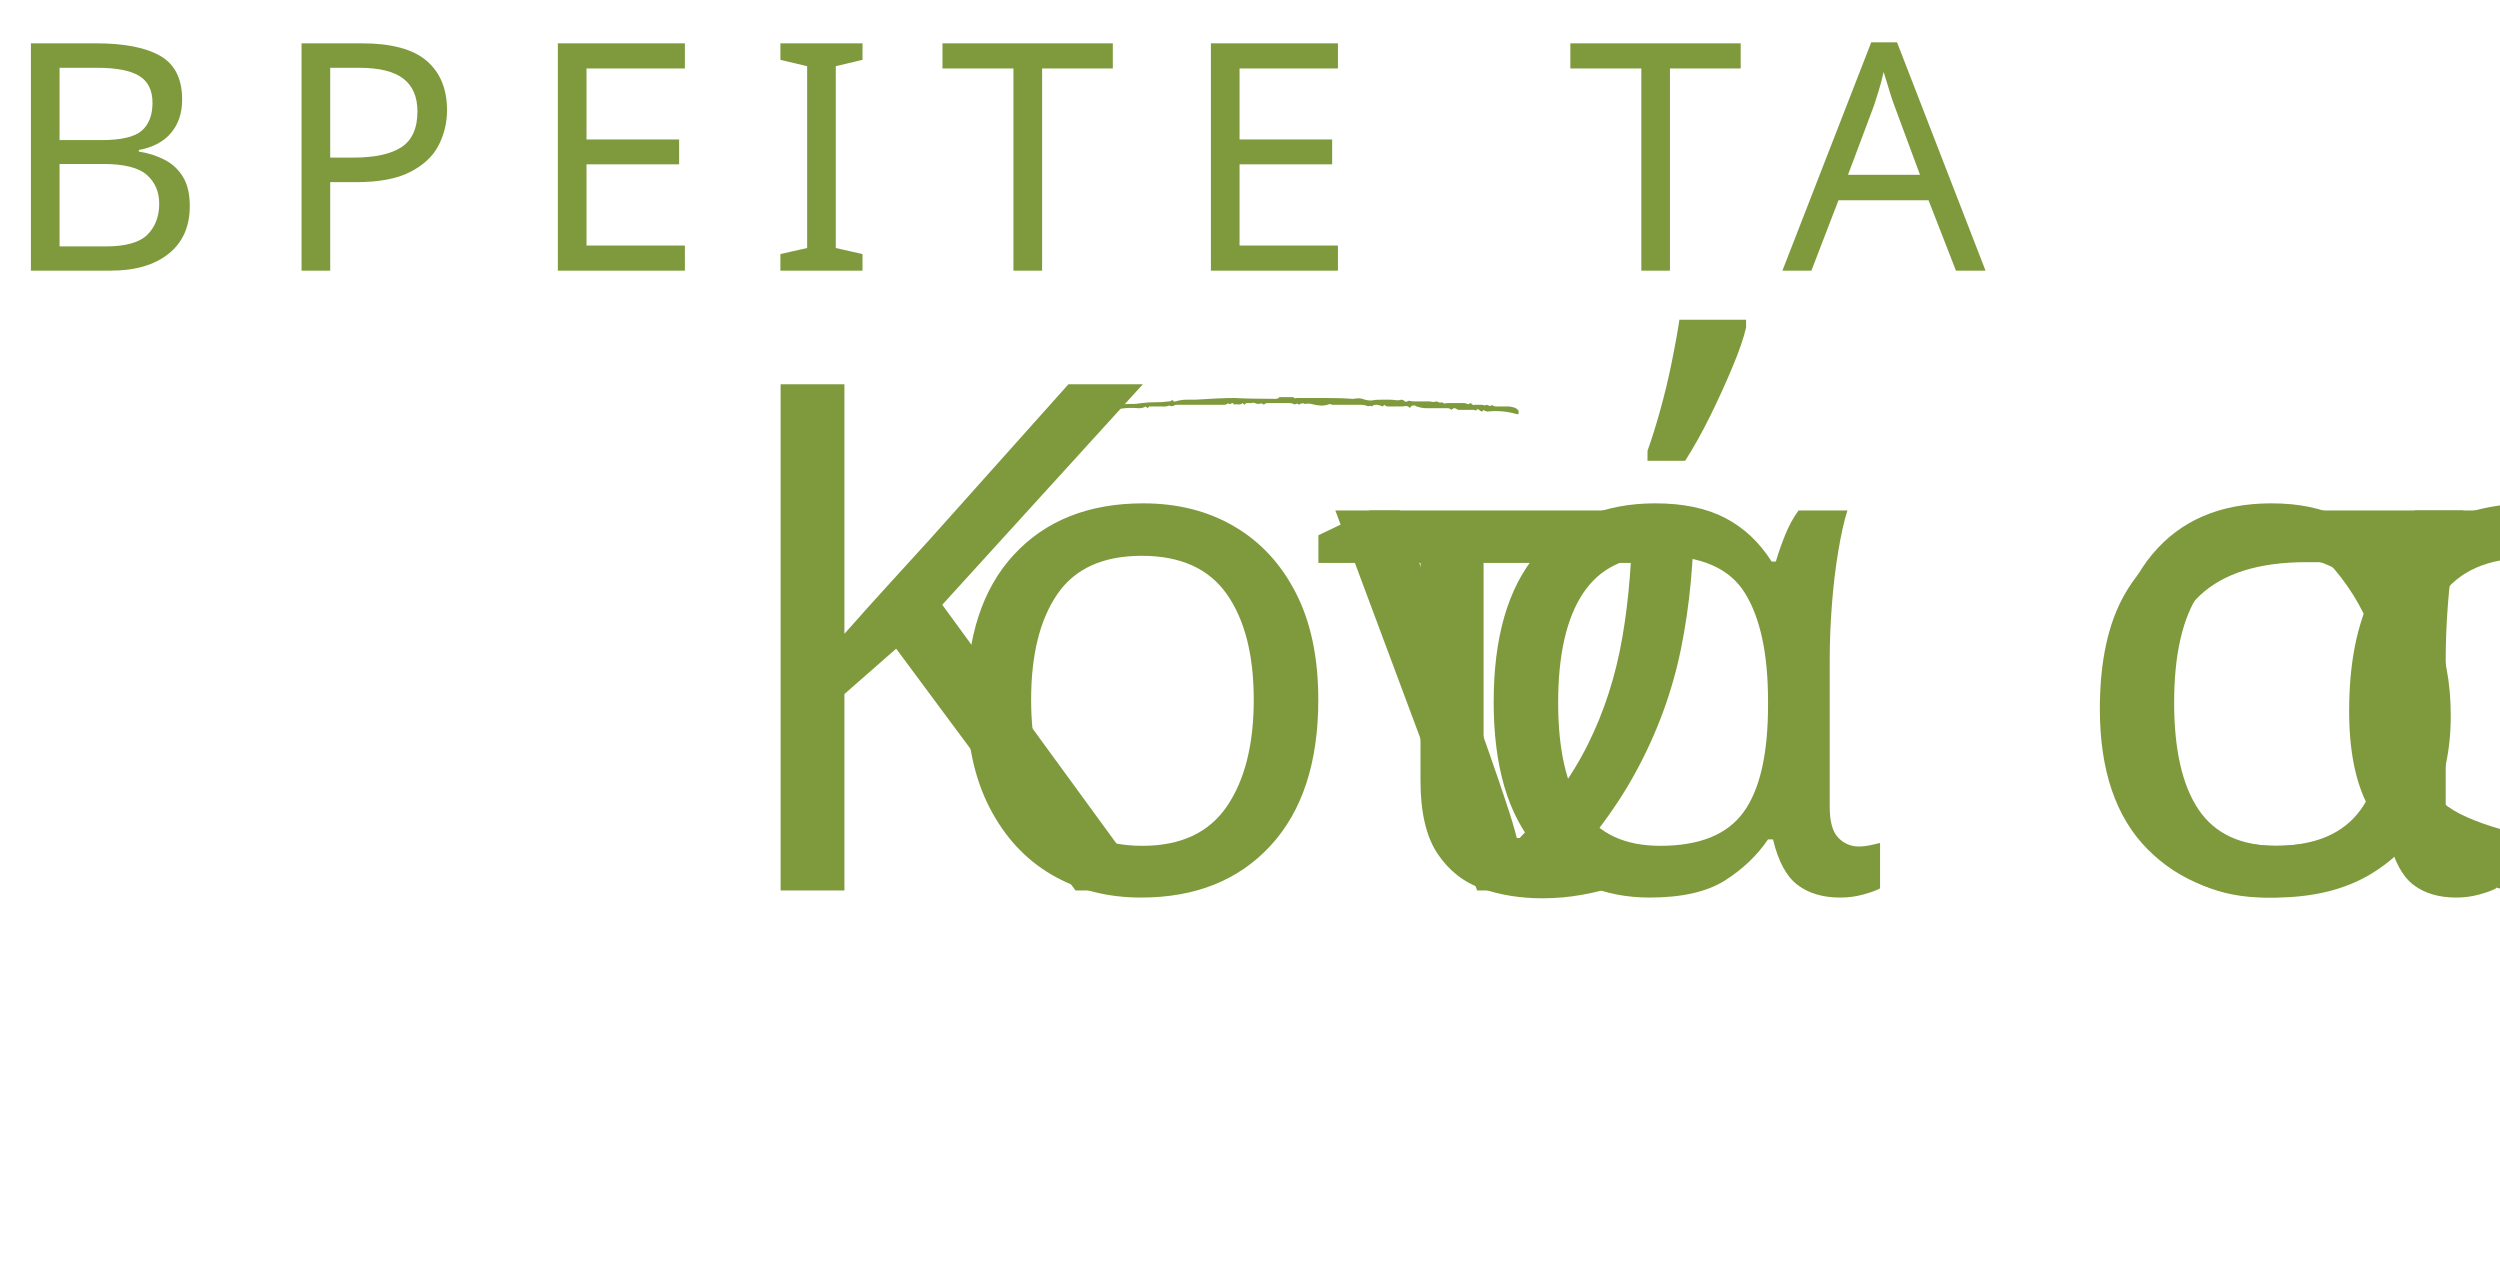
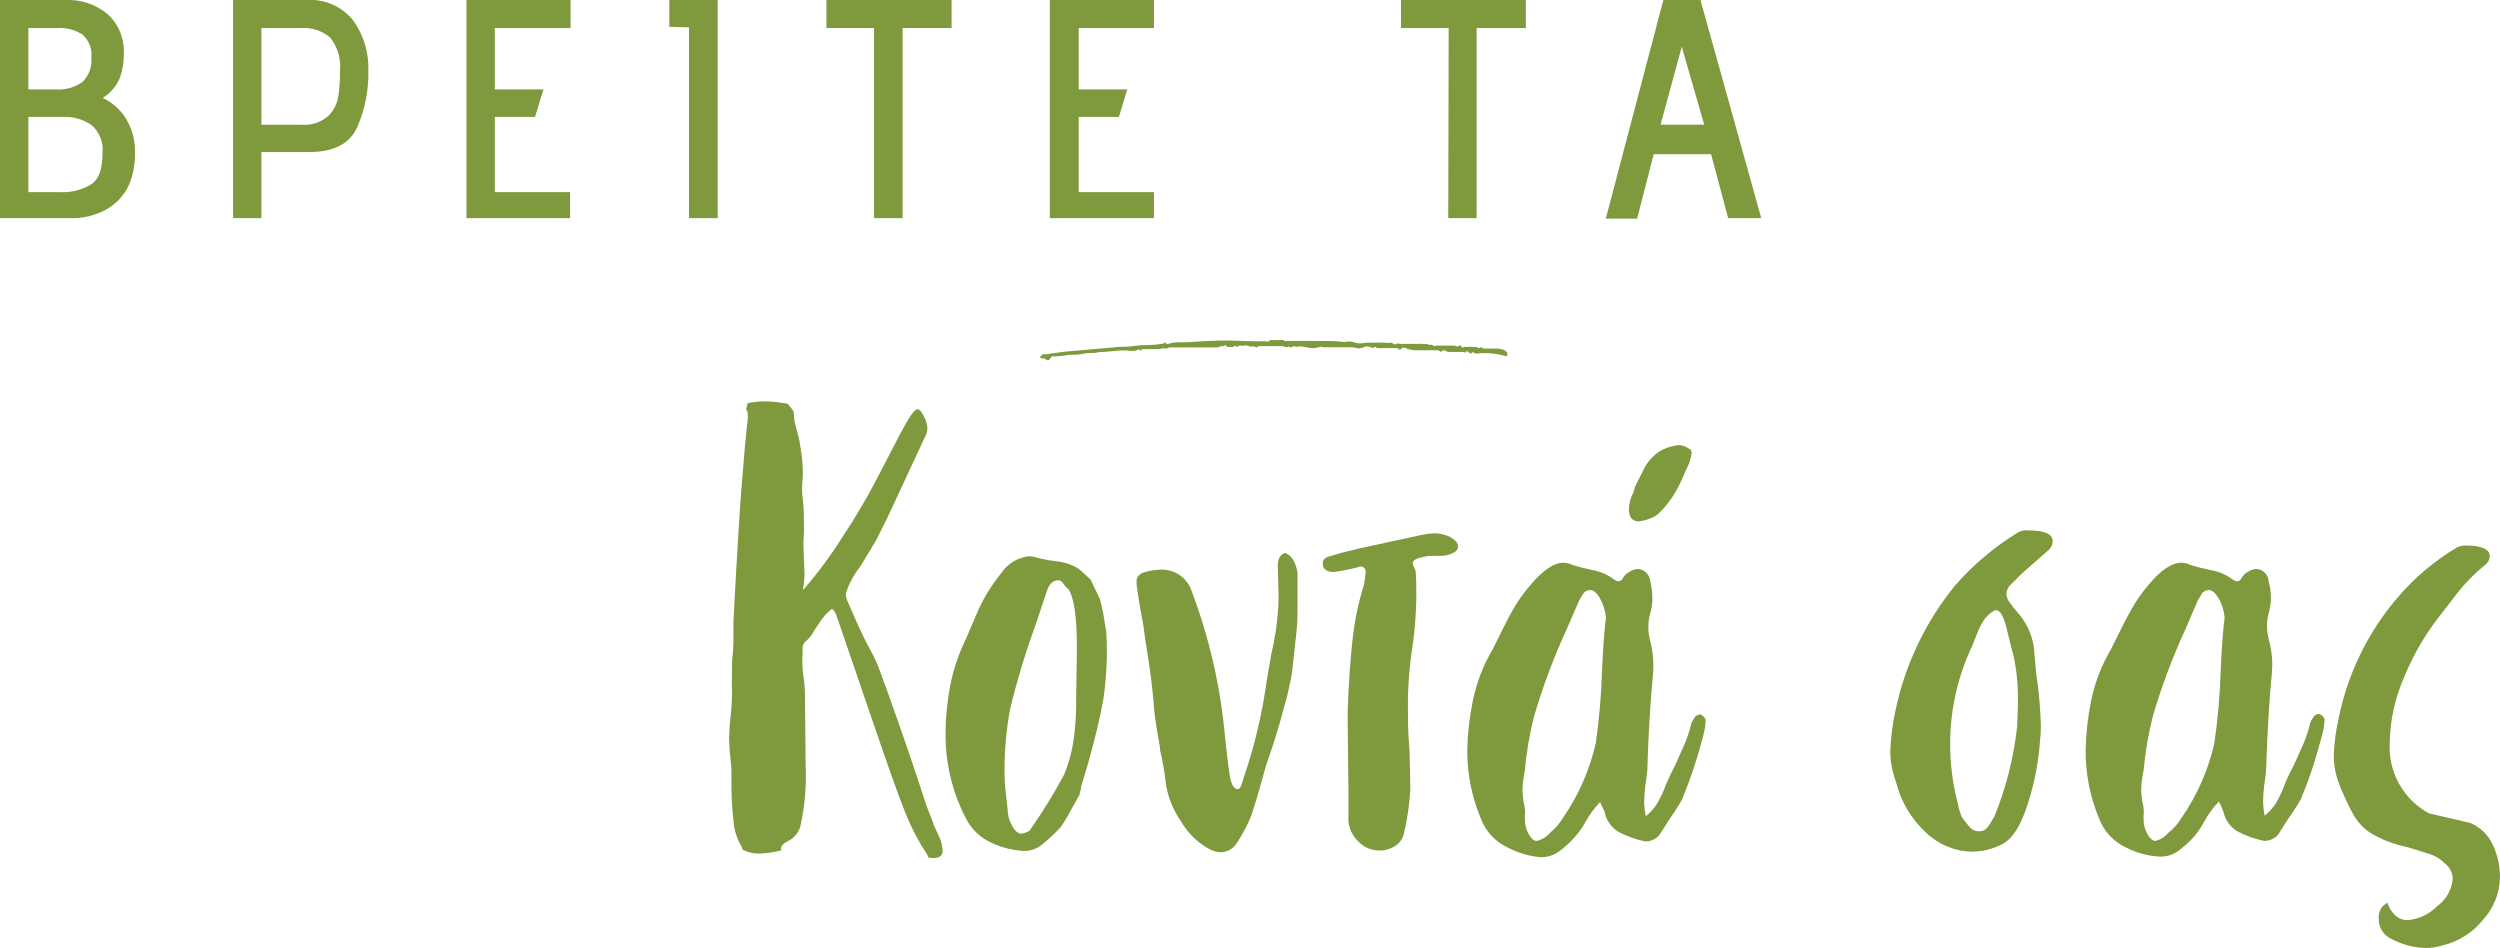
- <svg xmlns="http://www.w3.org/2000/svg" viewBox="0 0 588.88 302.53">
+ <svg xmlns="http://www.w3.org/2000/svg" viewBox="0 0 232.66 88.17">
  <g style="isolation:isolate">
-     <text transform="translate(167.67 209.75)" style="isolation:isolate;font-size:167px;fill:#7e9a3d;font-family:NF-Takhie-Free-Regular, NF-Takhie-Free;letter-spacing:-0.059em">Κ<tspan x="50.84" y="0" style="letter-spacing:-0.01em">ον</tspan>
-       <tspan x="141.21" y="0" style="letter-spacing:-0.032em">τ</tspan>
-       <tspan x="174.98" y="0" style="letter-spacing:-0.01em">ά σ</tspan>
-       <tspan x="320.08" y="0" style="letter-spacing:-0.043em">α</tspan>
-       <tspan x="376.49" y="0" style="letter-spacing:-0.01em">ς</tspan>
-     </text>
+     <g style="isolation:isolate">
+       <path d="M86.28,79.52a21,21,0,0,1-2-3.81q-.92-2.28-3.19-8.95l-3.08-9a4.31,4.31,0,0,1-.18-.51,1.16,1.16,0,0,0-.4-.59A4.71,4.71,0,0,0,76.23,58a10,10,0,0,0-.55.85,3,3,0,0,1-.7.84.79.79,0,0,0-.29.66v.51a10.25,10.25,0,0,0,.07,2,11.81,11.81,0,0,1,.15,1.54l.07,6.9a21.29,21.29,0,0,1-.44,5.35,2.2,2.2,0,0,1-1.17,1.61c-.54.25-.76.54-.66.88a9.86,9.86,0,0,1-2,.3,3.3,3.3,0,0,1-1.61-.37.92.92,0,0,0-.22-.51,5.53,5.53,0,0,1-.63-2.31,28.83,28.83,0,0,1-.18-3.12V72A6.73,6.73,0,0,0,68,70.79a19.36,19.36,0,0,1-.15-2.05l.07-1.39c.1-.83.16-1.56.19-2.17s0-1.11,0-1.5c0-1.27,0-2.2.08-2.79s.07-1.63.07-3.15q.51-9.68.81-13.13.28-3.66.51-5.5c.05-.58,0-.93-.15-1l.15-.59A8.81,8.81,0,0,1,71,37.35a10.25,10.25,0,0,1,1.36.08l.92.14a3.75,3.75,0,0,1,.58.74l.08.88L74.4,41c0,.19.12.68.22,1.46a11.84,11.84,0,0,1,.07,2.2,7.15,7.15,0,0,0,0,1.65c.07.62.11,1,.11,1.29,0,.93.06,1.72,0,2.38s0,1.21,0,1.65l.07,1.76c0,.15,0,.66-.15,1.54a39.42,39.42,0,0,0,3.71-5,56.54,56.54,0,0,0,3.26-5.54q1-1.91,2.13-4.1c.78-1.47,1.29-2.2,1.54-2.2s.4.22.62.66a2.57,2.57,0,0,1,.33,1.1,1.76,1.76,0,0,1-.22.8l-3.52,7.56-1,2c-.25.44-.76,1.29-1.54,2.56a7.43,7.43,0,0,0-1.32,2.5,1.76,1.76,0,0,0,.22.8l.8,1.84c.35.78.76,1.64,1.25,2.56a12.24,12.24,0,0,1,.92,2c.27.76.45,1.26.55,1.5q2.19,6.09,3.74,10.93l.66,1.69c0,.14.21.51.47,1.1a3.66,3.66,0,0,1,.41,1.46q0,.88-1.32.66Z" style="fill:#7e9a3d" />
+       <path d="M91.81,78.2a5,5,0,0,1-2-2.2A16.72,16.72,0,0,1,88,68.3a21.63,21.63,0,0,1,.22-3.15,17.41,17.41,0,0,1,1.32-4.92c.15-.29.57-1.27,1.28-2.93a15.49,15.49,0,0,1,2.39-4,3.57,3.57,0,0,1,2.56-1.54,2.69,2.69,0,0,1,.74.14,11.41,11.41,0,0,0,1.79.33,4.87,4.87,0,0,1,2.09.7l1.1,1,.88,1.83.3,1.32.29,1.76a30.69,30.69,0,0,1-.29,6.31c-.3,1.66-.76,3.61-1.4,5.86l-.66,2.2a1.07,1.07,0,0,1-.07.41.85.85,0,0,0-.07.33l-.74,1.32a16.52,16.52,0,0,1-1,1.68,14.44,14.44,0,0,1-2,1.84,2.66,2.66,0,0,1-1.91.36A8,8,0,0,1,91.81,78.2Zm4.07-1A49.42,49.42,0,0,0,99,72.15a13.55,13.55,0,0,0,1-4,23.12,23.12,0,0,0,.15-3.08l.07-4.76q0-4.41-.81-5.5a1.91,1.91,0,0,1-.44-.48c-.14-.22-.29-.33-.44-.33-.53,0-.9.34-1.1,1-.14.44-.49,1.44-1,3A74,74,0,0,0,94,66a31.54,31.54,0,0,0-.51,6.3c0,.49.1,1.52.29,3.08a3,3,0,0,0,.41,1.47c.27.49.55.73.84.73A1.62,1.62,0,0,0,95.88,77.25Z" style="fill:#7e9a3d" />
+       <path d="M112.66,79.08a6.81,6.81,0,0,1-2.75-2.64,8.27,8.27,0,0,1-1.43-3.67,25.6,25.6,0,0,0-.51-2.93c0-.34-.15-1-.29-1.83s-.25-1.67-.3-2.35q-.15-2-.51-4.29c-.25-1.54-.39-2.55-.44-3-.29-1.57-.49-2.74-.59-3.52a3.09,3.09,0,0,1-.07-.74c0-.44.27-.73.81-.88a6.09,6.09,0,0,1,1.54-.22,2.9,2.9,0,0,1,2.78,2A51.09,51.09,0,0,1,114,68.52c.15,1.42.28,2.57.41,3.45s.35,1.37.69,1.46.42-.36.66-1.1a47.85,47.85,0,0,0,2.13-9l.44-2.56a24.37,24.37,0,0,0,.66-5.06l-.07-3.08c0-.64.22-1,.66-1.18.58.2,1,.81,1.17,1.84,0,1.22,0,2,0,2.42s0,.68,0,.88c0,.63,0,1.51-.14,2.64l-.37,3.37a27.4,27.4,0,0,1-.81,3.45q-.51,2.06-1.61,5.2l-.66,2.35c-.25.88-.49,1.66-.73,2.35a14.63,14.63,0,0,1-1.29,2.45,1.83,1.83,0,0,1-1.57.92A2.79,2.79,0,0,1,112.66,79.08Z" style="fill:#7e9a3d" />
+       <path d="M126.41,78.31a2.93,2.93,0,0,1-.92-1.94v-3l-.07-6.23v-1c.09-2.49.24-4.66.44-6.49a26.87,26.87,0,0,1,1.1-5.32l.14-1.1a.5.5,0,0,0-.22-.44.51.51,0,0,0-.51,0,15.19,15.19,0,0,1-2.27.44c-.64,0-1-.27-1-.8,0-.35.22-.56.66-.66.78-.25,1.71-.49,2.79-.74l5.72-1.24a6,6,0,0,1,1.1-.15A3.2,3.2,0,0,1,135,50c.46.27.69.55.69.85s-.19.51-.58.66a2.29,2.29,0,0,1-1.1.22h-1c-1,.14-1.54.36-1.54.66a1.12,1.12,0,0,0,.15.44,1.19,1.19,0,0,1,.14.44,35.23,35.23,0,0,1-.36,7.26,34.7,34.7,0,0,0-.37,5.64c0,.83,0,2.08.15,3.74l.07,3.45a22.54,22.54,0,0,1-.59,4.18,1.77,1.77,0,0,1-.8,1.17,2.54,2.54,0,0,1-1.47.44A2.67,2.67,0,0,1,126.41,78.31Z" style="fill:#7e9a3d" />
+       <path d="M140.37,78.9a4.86,4.86,0,0,1-2.57-2.75,16.17,16.17,0,0,1-1.25-6.38,24.6,24.6,0,0,1,.52-4.55,15.39,15.39,0,0,1,1.83-4.77c.78-1.61,1.41-2.83,1.87-3.66a14.14,14.14,0,0,1,1.72-2.42c1.13-1.32,2.13-2,3-2a1.91,1.91,0,0,1,.88.22c.44.14,1.06.3,1.87.47a4.57,4.57,0,0,1,1.94.85c.39.29.69.24.88-.15a1.44,1.44,0,0,1,.59-.55,1.57,1.57,0,0,1,.73-.26,1.1,1.1,0,0,1,.77.3,1.22,1.22,0,0,1,.41.73,6.83,6.83,0,0,1,.14.73,6.71,6.71,0,0,1,.08,1.1A5.06,5.06,0,0,1,153.6,57a4.82,4.82,0,0,0,0,2.75,9,9,0,0,1,.22,3.15c-.24,2.55-.42,5.43-.51,8.66,0,.39-.11.91-.19,1.57s-.11,1.19-.11,1.58a8.77,8.77,0,0,0,.15,1.25,4.53,4.53,0,0,0,1.06-1.18,11.55,11.55,0,0,0,.85-1.83c.29-.68.54-1.2.73-1.54s.34-.78.73-1.61a12.23,12.23,0,0,0,.88-2.5,2.58,2.58,0,0,1,.44-.69.7.7,0,0,1,.44-.11c.3.19.44.36.44.51a5.52,5.52,0,0,1-.14,1.14c-.1.41-.17.69-.22.84a43,43,0,0,1-1.84,5.43,20.83,20.83,0,0,1-1.17,1.83l-.88,1.39a1.63,1.63,0,0,1-1.39.66,9.23,9.23,0,0,1-2.46-.88,2.79,2.79,0,0,1-1.28-1.76c0-.14-.11-.3-.19-.47s-.16-.36-.25-.55a8.93,8.93,0,0,0-1.32,1.79,7.79,7.79,0,0,1-1,1.43,9.13,9.13,0,0,1-1.57,1.43,2.86,2.86,0,0,1-1.65.48A7.73,7.73,0,0,1,140.37,78.9Zm3.88-1.4a5.22,5.22,0,0,0,1.18-1.35,20,20,0,0,0,3.08-7,59.15,59.15,0,0,0,.58-6.75c.1-2.2.22-3.84.37-4.91a4.67,4.67,0,0,0-.62-1.91c-.32-.49-.63-.71-.92-.66a.73.73,0,0,0-.62.4c-.17.27-.28.46-.33.55l-1.18,2.72a58.66,58.66,0,0,0-3,8,30.59,30.59,0,0,0-.88,5.13,8.23,8.23,0,0,0-.15.85,7.19,7.19,0,0,0-.07,1,7.1,7.1,0,0,0,.14,1.24,3,3,0,0,1,.08,1.1v.3a2.84,2.84,0,0,0,.36,1.43c.25.41.49.62.74.62A2.26,2.26,0,0,0,144.25,77.5Zm7.34-30.1a3.53,3.53,0,0,1,.44-1.61l.14-.52c.05-.09.3-.58.74-1.46A4.26,4.26,0,0,1,154.45,42a4.48,4.48,0,0,1,1.76-.58,1.76,1.76,0,0,1,1,.36c.15,0,.22.17.22.37a4,4,0,0,1-.51,1.54q-.15.38-.51,1.17a10.51,10.51,0,0,1-.85,1.51,9.9,9.9,0,0,1-1.21,1.43l-.29.22a4.22,4.22,0,0,1-1,.4l-.55.11C151.9,48.5,151.59,48.13,151.59,47.4Z" style="fill:#7e9a3d" />
+       <path d="M179.26,77.5a9.48,9.48,0,0,1-2.83-4.8,7.86,7.86,0,0,1-.51-2.86,21.35,21.35,0,0,1,.44-3.52,27.23,27.23,0,0,1,5.57-11.81,25.16,25.16,0,0,1,5.94-5,1.5,1.5,0,0,1,.88-.15c1.52,0,2.28.34,2.28,1a1.13,1.13,0,0,1-.44.88l-2.5,2.2c-.39.39-.71.73-1,1a1.32,1.32,0,0,0-.37.81,1.48,1.48,0,0,0,.3.81,9.86,9.86,0,0,0,.8,1A6.14,6.14,0,0,1,189.34,61c.1,1.17.19,2.05.29,2.64a38.4,38.4,0,0,1,.3,3.89,10.61,10.61,0,0,1-.08,1.46,24.88,24.88,0,0,1-1.13,5.8q-1,3.23-2.61,3.88a6.14,6.14,0,0,1-2.56.59A6.34,6.34,0,0,1,179.26,77.5Zm5.61-.4a2.69,2.69,0,0,0,.4-.55c.12-.22.23-.4.33-.55a31.14,31.14,0,0,0,2.13-8.43c0-.54.07-1.32.07-2.35a19,19,0,0,0-.44-4.33c-.05-.09-.25-.86-.59-2.31s-.76-2-1.24-1.72a2.88,2.88,0,0,0-.92.88,6.39,6.39,0,0,0-.59,1.17c-.17.44-.33.84-.47,1.18a21.24,21.24,0,0,0-2.06,9.09,21.82,21.82,0,0,0,.74,5.72,5.8,5.8,0,0,0,.36,1.17,10.72,10.72,0,0,0,.81,1,1.1,1.1,0,0,0,.81.29A.89.89,0,0,0,184.87,77.1Z" style="fill:#7e9a3d" />
+       <path d="M197.91,78.9a4.86,4.86,0,0,1-2.57-2.75,16.17,16.17,0,0,1-1.24-6.38,25.36,25.36,0,0,1,.51-4.55,15.39,15.39,0,0,1,1.83-4.77c.79-1.61,1.41-2.83,1.87-3.66A14.21,14.21,0,0,1,200,54.37q1.68-2,3-2a1.88,1.88,0,0,1,.88.22c.44.14,1.07.3,1.87.47a4.62,4.62,0,0,1,2,.85c.39.29.68.24.88-.15a1.35,1.35,0,0,1,.58-.55,1.6,1.6,0,0,1,.74-.26,1.11,1.11,0,0,1,.77.3,1.21,1.21,0,0,1,.4.73c0,.2.1.44.15.73a6.84,6.84,0,0,1,.07,1.1,5.53,5.53,0,0,1-.18,1.14,5.21,5.21,0,0,0-.19,1.21,6.15,6.15,0,0,0,.22,1.54,8.74,8.74,0,0,1,.22,3.15c-.24,2.55-.41,5.43-.51,8.66,0,.39-.11.91-.18,1.57a13.48,13.48,0,0,0-.11,1.58,10,10,0,0,0,.14,1.25,4.57,4.57,0,0,0,1.07-1.18,10.8,10.8,0,0,0,.84-1.83c.29-.68.54-1.2.73-1.54s.35-.78.74-1.61a12.86,12.86,0,0,0,.88-2.5,2.15,2.15,0,0,1,.44-.69.68.68,0,0,1,.44-.11c.29.19.44.36.44.51a5,5,0,0,1-.15,1.14c-.1.41-.17.69-.22.84a41.13,41.13,0,0,1-1.83,5.43,20.81,20.81,0,0,1-1.18,1.83l-.88,1.39a1.63,1.63,0,0,1-1.39.66,9.23,9.23,0,0,1-2.46-.88,2.79,2.79,0,0,1-1.28-1.76c-.05-.14-.11-.3-.18-.47s-.16-.36-.26-.55a8.93,8.93,0,0,0-1.32,1.79,8.53,8.53,0,0,1-.95,1.43,9.53,9.53,0,0,1-1.58,1.43,2.82,2.82,0,0,1-1.65.48A7.73,7.73,0,0,1,197.91,78.9Zm3.89-1.4A5.16,5.16,0,0,0,203,76.15a20,20,0,0,0,3.08-7,61.3,61.3,0,0,0,.59-6.75c.09-2.2.22-3.84.36-4.91a4.39,4.39,0,0,0-.62-1.91c-.32-.49-.62-.71-.92-.66a.73.73,0,0,0-.62.4c-.17.27-.28.46-.33.55l-1.17,2.72a59,59,0,0,0-3,8,31.65,31.65,0,0,0-.88,5.13,8.23,8.23,0,0,0-.15.85,7.19,7.19,0,0,0-.07,1,6.36,6.36,0,0,0,.15,1.24,3,3,0,0,1,.07,1.1v.3a2.75,2.75,0,0,0,.37,1.43c.24.41.49.62.73.62A2.31,2.31,0,0,0,201.8,77.5Z" style="fill:#7e9a3d" />
+       <path d="M222.54,87.37a2,2,0,0,1-1.17-1.84,1.71,1.71,0,0,1,.22-1,2,2,0,0,1,.59-.52,2.89,2.89,0,0,0,.69,1.14,1.64,1.64,0,0,0,1.21.48,4.31,4.31,0,0,0,2.72-1.29,3.53,3.53,0,0,0,1.46-2.53,1.79,1.79,0,0,0-.66-1.39,3.61,3.61,0,0,0-1.43-.92c-.51-.17-1.26-.4-2.23-.69a10.42,10.42,0,0,1-3.38-1.32A4.84,4.84,0,0,1,219.13,76a16.3,16.3,0,0,1-.88-1.72c-.27-.61-.45-1-.55-1.29a7.28,7.28,0,0,1-.51-2.78,18.7,18.7,0,0,1,.44-3.3,24.87,24.87,0,0,1,5.43-11.22,22,22,0,0,1,5.64-4.77,1.83,1.83,0,0,1,.81-.15c1.47,0,2.2.35,2.2,1a1.08,1.08,0,0,1-.44.81,16.27,16.27,0,0,0-2.71,2.78c-.83,1.08-1.35,1.74-1.54,2a23.43,23.43,0,0,0-3.23,5.54,15.78,15.78,0,0,0-1.39,6.2,7,7,0,0,0,3.66,6.6l3.82.88a4,4,0,0,1,2.09,2,7,7,0,0,1,.69,3.05,6,6,0,0,1-1.61,4A6.78,6.78,0,0,1,227.24,88a4.81,4.81,0,0,1-1.54.22A7.14,7.14,0,0,1,222.54,87.37Z" style="fill:#7e9a3d" />
+     </g>
  </g>
  <g style="isolation:isolate">
    <g style="isolation:isolate">
-       <path d="M247.8,98.25a.83.83,0,0,0-.5-.3,1.61,1.61,0,0,1-1-.2c0-.13.2-.4.6-.8h.8c.13,0,1.6-.2,4.4-.6l6.8-.6,4.8-.4a14,14,0,0,1,2.6-.2,12.11,12.11,0,0,0,2.6-.2,24.13,24.13,0,0,1,3.3-.2,19.89,19.89,0,0,0,3.1-.2.8.8,0,0,0,.8-.4c.27.4.53.53.8.4a8.42,8.42,0,0,1,2.7-.4h1.9q6-.41,9.4-.4,3.19.19,9.6.2a1.57,1.57,0,0,0,.5-.1q.3-.1.3-.3h3.4c0,.27.27.33.8.2h6.6c2.93,0,5.07.07,6.4.2a5.89,5.89,0,0,0,1-.1,3.47,3.47,0,0,1,1.4.1,6.5,6.5,0,0,0,2,.4,10.82,10.82,0,0,1,2.4-.2h2.2a9.77,9.77,0,0,1,1.2.1,3.17,3.17,0,0,0,1.4-.1,1,1,0,0,1,.7.3.56.56,0,0,0,.7.1.76.76,0,0,1,.7-.1,3.87,3.87,0,0,0,.7.1h3.6a3.13,3.13,0,0,1,.8.1,1.82,1.82,0,0,0,1-.1,1.63,1.63,0,0,1,.6.2q.41.19.6,0a1,1,0,0,1,.5.2.67.67,0,0,0,.7,0h4.2a1.25,1.25,0,0,1,.7.2c.2.13.43.07.7-.2a.83.83,0,0,1,.5.3c.2.2.37.23.5.1h1.6a2.6,2.6,0,0,1,.6.1.59.59,0,0,0,.6-.1,1.63,1.63,0,0,1,.6.2.65.65,0,0,0,.8-.2c.13.27.47.4,1,.4h3a6.41,6.41,0,0,1,1,.2,2,2,0,0,1,1.2.8v.8h-.4a17.54,17.54,0,0,0-7-.6l-.6-.2-.2-.2-.4.4a1.5,1.5,0,0,1-.7-.4c-.33-.27-.57-.2-.7.2a1,1,0,0,0-.7-.2h-3.3a.82.82,0,0,1-.6-.2.82.82,0,0,0-.6-.2c-.13,0-.33.13-.6.4a1.35,1.35,0,0,0-1-.4h-4.4a7.73,7.73,0,0,1-2.8-.4,1,1,0,0,0-1.6.4,1,1,0,0,0-1-.5,5.63,5.63,0,0,1-.8.1h-3.4a1.14,1.14,0,0,1-.8-.4l-.4.4c-1.2-.53-2.07-.53-2.6,0a.59.59,0,0,0-.6-.1.59.59,0,0,1-.6-.1,5.29,5.29,0,0,0-1.6-.2h-6.2a1.17,1.17,0,0,1-.8-.2,6.23,6.23,0,0,1-1.8.4,9.11,9.11,0,0,1-2.2-.3,4.24,4.24,0,0,0-2-.1c-.27-.27-.73-.2-1.4.2a.39.39,0,0,0-.6-.2q-.41.19-.6,0a2.28,2.28,0,0,0-1-.2h-5.2a1.14,1.14,0,0,0-.8.4.82.82,0,0,0-.8-.3,2.6,2.6,0,0,1-.6.1,2.4,2.4,0,0,1-.7-.2c-.33-.13-.57-.13-.7,0h-1a.8.8,0,0,0-.8.4l-.4-.4a1.21,1.21,0,0,1-1.1.3c-.47-.07-.77,0-.9.1-.13-.4-.37-.5-.7-.3s-.57.17-.7-.1a1.35,1.35,0,0,1-1,.4H277.2a1,1,0,0,0-.7.2.91.91,0,0,1-.7.1,1.57,1.57,0,0,0-.5-.1,2.69,2.69,0,0,1-1.4.2h-3.2l-.4.4-.4-.4a3.24,3.24,0,0,1-1.8.4,16.89,16.89,0,0,0-4,.1,37.09,37.09,0,0,1-3.8.3,6.18,6.18,0,0,1-1.8.2,7.16,7.16,0,0,0-2,.2,8.17,8.17,0,0,1-2.2.2,7.16,7.16,0,0,0-2,.2,18.46,18.46,0,0,1-3.2.2l-.6.8A.56.56,0,0,1,247.8,98.25Z" style="fill:#7e9a3d" />
+       <path d="M97.37,33.48c-.08-.08-.14-.12-.19-.12a.62.62,0,0,1-.39-.08c0-.05.07-.16.23-.31h.31l1.72-.24,2.65-.23,1.87-.16a5.62,5.62,0,0,1,1-.07,4.81,4.81,0,0,0,1-.08,9.46,9.46,0,0,1,1.29-.08A8,8,0,0,0,108.1,32a.33.33,0,0,0,.31-.15c.1.15.2.2.31.15a3.41,3.41,0,0,1,1-.15h.74c1.56-.11,2.78-.16,3.67-.16s2.08.08,3.74.08a.58.58,0,0,0,.2,0c.08,0,.11-.07.11-.12h1.33c0,.11.1.13.31.08h2.58c1.14,0,2,0,2.49.08a2,2,0,0,0,.39,0,1.34,1.34,0,0,1,.55,0,2.63,2.63,0,0,0,.78.15,4.42,4.42,0,0,1,.94-.07h.85a3.38,3.38,0,0,1,.47,0,1.39,1.39,0,0,0,.55,0,.4.4,0,0,1,.27.11.21.21,0,0,0,.27,0,.34.34,0,0,1,.28,0,1.31,1.31,0,0,0,.27,0H132a1.55,1.55,0,0,1,.31,0,.73.73,0,0,0,.4,0,.69.69,0,0,1,.23.08c.1,0,.18,0,.23,0a.43.43,0,0,1,.2.08.26.26,0,0,0,.27,0h1.64a.43.43,0,0,1,.27.08c.08,0,.17,0,.28-.08s.11,0,.19.12.14.09.2,0h.62l.23,0a.22.22,0,0,0,.24,0,.62.62,0,0,1,.23.08.25.25,0,0,0,.31-.08c.05.11.18.16.39.16h1.17a2.83,2.83,0,0,1,.39.08.72.72,0,0,1,.47.31v.31h-.15a7,7,0,0,0-2.73-.23l-.24-.08-.08-.08-.15.16a.54.54,0,0,1-.28-.16c-.13-.1-.22-.08-.27.08a.38.38,0,0,0-.27-.08h-1.29a.28.28,0,0,1-.23-.08.34.34,0,0,0-.24-.07c-.05,0-.13.05-.23.15a.56.56,0,0,0-.39-.15H132a2.92,2.92,0,0,1-1.09-.16.4.4,0,0,0-.62.16.39.39,0,0,0-.39-.2l-.32,0h-1.32a.41.41,0,0,1-.31-.16l-.16.16c-.47-.21-.81-.21-1,0a.27.27,0,0,0-.24,0,.22.22,0,0,1-.23,0,2.12,2.12,0,0,0-.62-.08h-2.42a.45.45,0,0,1-.31-.07,2.63,2.63,0,0,1-.71.15,4.05,4.05,0,0,1-.86-.11,1.48,1.48,0,0,0-.77,0c-.11-.11-.29-.08-.55.07a.15.15,0,0,0-.24-.07c-.1,0-.18,0-.23,0a.75.75,0,0,0-.39-.08h-2a.45.45,0,0,0-.31.15.31.31,0,0,0-.31-.11l-.23,0a.94.94,0,0,1-.28-.08q-.2-.07-.27,0h-.39a.31.31,0,0,0-.31.15l-.16-.15a.51.51,0,0,1-.43.12c-.18,0-.3,0-.35,0,0-.15-.14-.19-.27-.11s-.22.06-.27,0a.56.56,0,0,1-.39.15h-4.33a.41.41,0,0,0-.28.08.34.34,0,0,1-.27,0,.93.93,0,0,0-.19,0,1.1,1.1,0,0,1-.55.08H106.3l-.15.16L106,32.5a1.23,1.23,0,0,1-.7.16,6.52,6.52,0,0,0-1.56,0c-.68.07-1.17.11-1.48.11a2.19,2.19,0,0,1-.71.08,2.84,2.84,0,0,0-.78.08,3.13,3.13,0,0,1-.85.08,3,3,0,0,0-.79.07,6.24,6.24,0,0,1-1.24.08l-.24.31A.21.21,0,0,1,97.37,33.48Z" style="fill:#7e9a3d" />
    </g>
  </g>
  <g style="isolation:isolate">
-     <text transform="translate(0 63.75)" style="isolation:isolate;font-size:75px;fill:#7e9a3d;font-family:AdventPro-Regular, Advent Pro;letter-spacing:0.2em">ΒΡΕΙΤΕ ΤΑ</text>
+     <g style="isolation:isolate">
+       <path d="M0,0H6.09A5.78,5.78,0,0,1,10,1.3a4.69,4.69,0,0,1,1.52,3.78,6.28,6.28,0,0,1-.37,2.18A3.92,3.92,0,0,1,9.6,9.08l0,.05v0A5.08,5.08,0,0,1,11.7,11a5.86,5.86,0,0,1,.86,3.3A7.33,7.33,0,0,1,12,17.21a5,5,0,0,1-2,2.22,6.52,6.52,0,0,1-3.56.87H0ZM7.67,7.63A2.78,2.78,0,0,0,8.5,5.39a2.52,2.52,0,0,0-.82-2.17,3.82,3.82,0,0,0-2.34-.61H2.64V8.32H5.19A3.8,3.8,0,0,0,7.67,7.63Zm.87,9.49c.69-.49,1-1.45,1-2.88a3,3,0,0,0-1-2.58,4.31,4.31,0,0,0-2.64-.78H2.64v7h2.9A5.07,5.07,0,0,0,8.54,17.12Z" style="fill:#7e9a3d" />
+       <path d="M21.69,0h6.79a5.15,5.15,0,0,1,4.36,1.86,7.56,7.56,0,0,1,1.44,4.78,12.36,12.36,0,0,1-1.06,5.25q-1.06,2.27-4.48,2.26H24.33V20.3H21.69Zm8.85,10.8A3.28,3.28,0,0,0,31.48,9a14.33,14.33,0,0,0,.16-2.36,4.31,4.31,0,0,0-.93-3.16A3.78,3.78,0,0,0,28,2.61H24.33v9H28.1A3.32,3.32,0,0,0,30.54,10.8Z" style="fill:#7e9a3d" />
+       <path d="M43.41,0H53.1V2.61H46.05V8.32h4.53l-.79,2.56H46.05v7h7V20.3H43.41Z" style="fill:#7e9a3d" />
+       <path d="M64.12,2.55l-1.83-.06V0h4.5V20.3H64.12Z" style="fill:#7e9a3d" />
+       <path d="M81.34,2.61H76.91V0H88.56V2.61H84V20.3H81.34Z" style="fill:#7e9a3d" />
+       <path d="M97.7,0h9.69V2.61h-7V8.32h4.52l-.78,2.56h-3.74v7h7V20.3H97.7Z" style="fill:#7e9a3d" />
+       <path d="M134.82,2.61h-4.44V0H142V2.61h-4.58V20.3h-2.64Z" style="fill:#7e9a3d" />
+       <path d="M159.24,14.35H153.9l-1.54,6h-2.92L154.8,0h3.45l5.66,20.3h-3.08Zm-4.7-2.75h4.06l-2.09-7.25Z" style="fill:#7e9a3d" />
+     </g>
  </g>
</svg>
